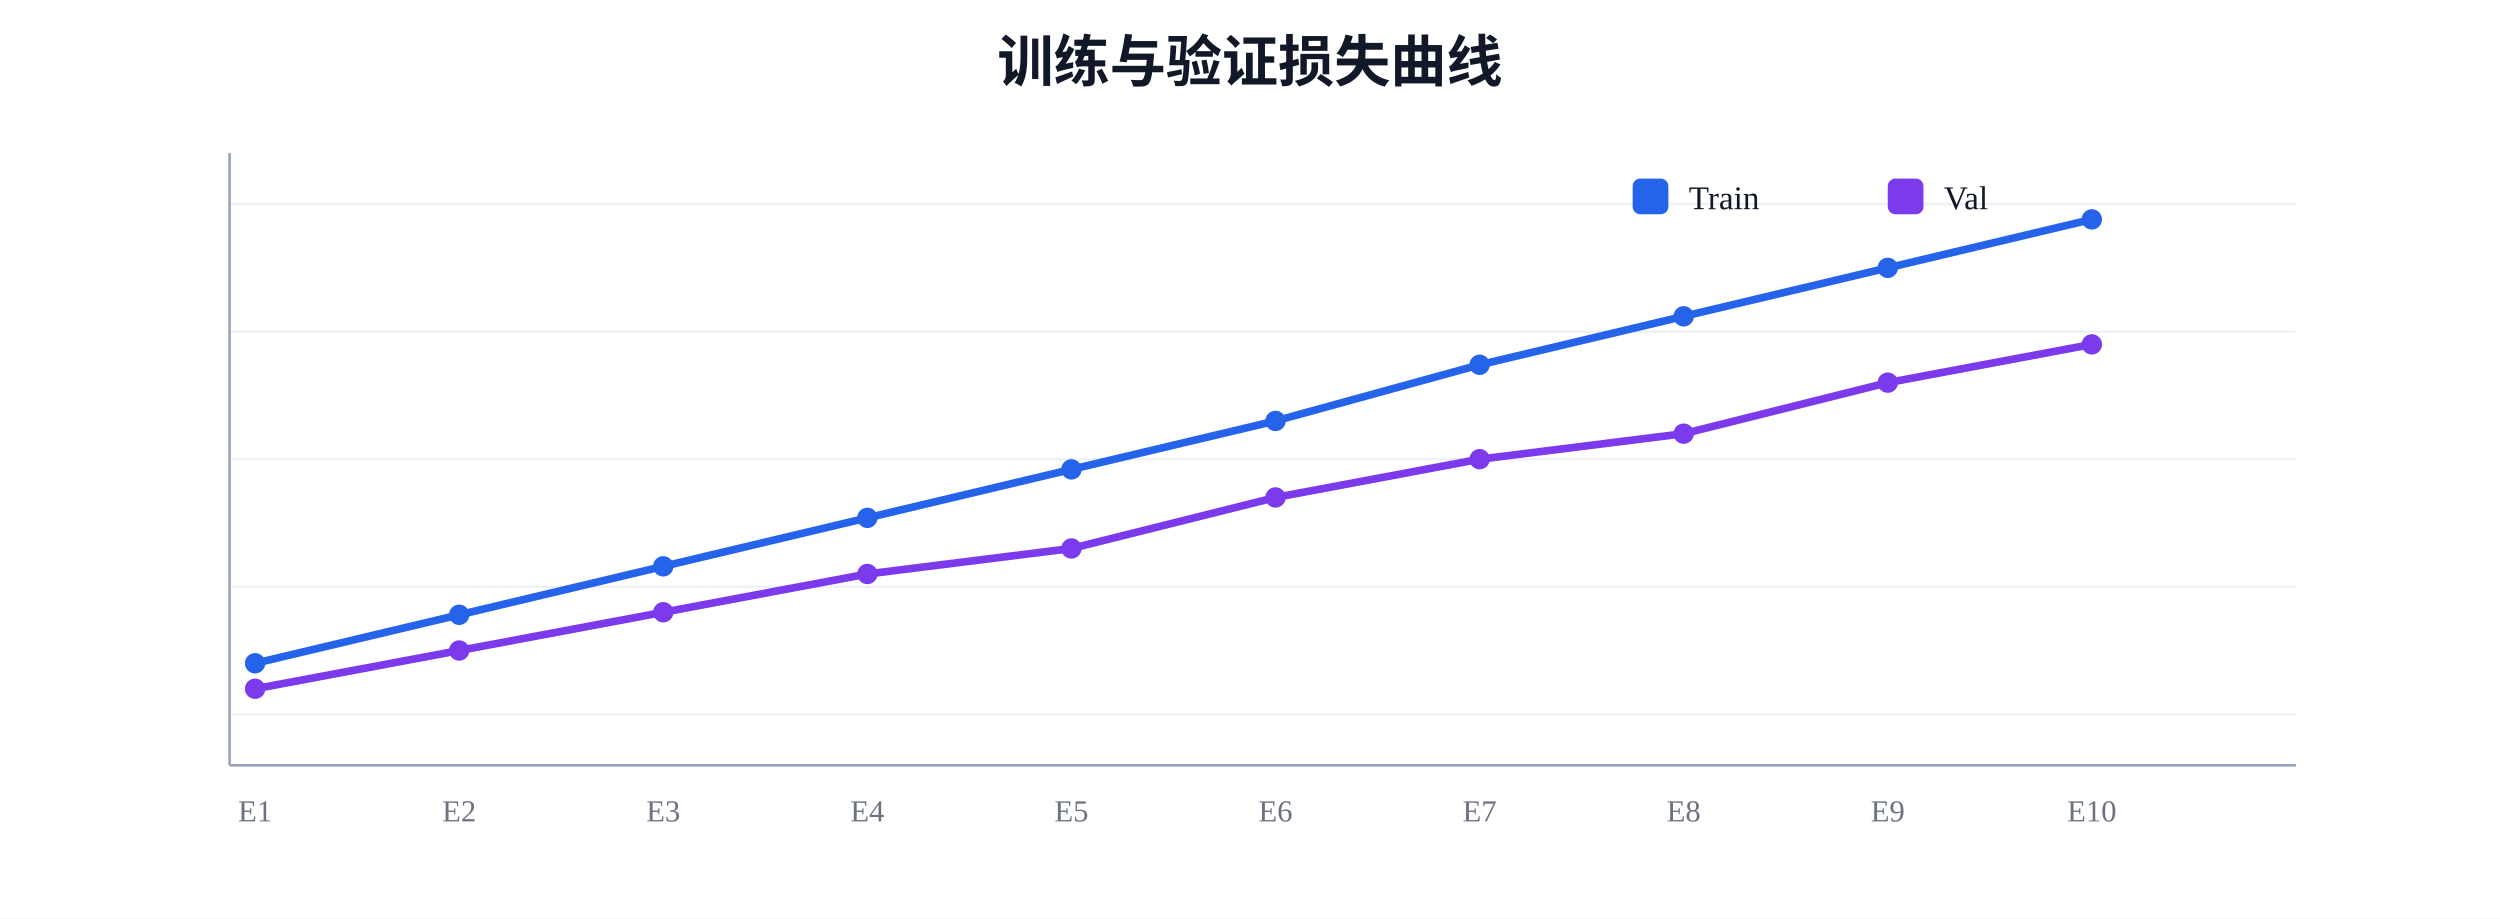
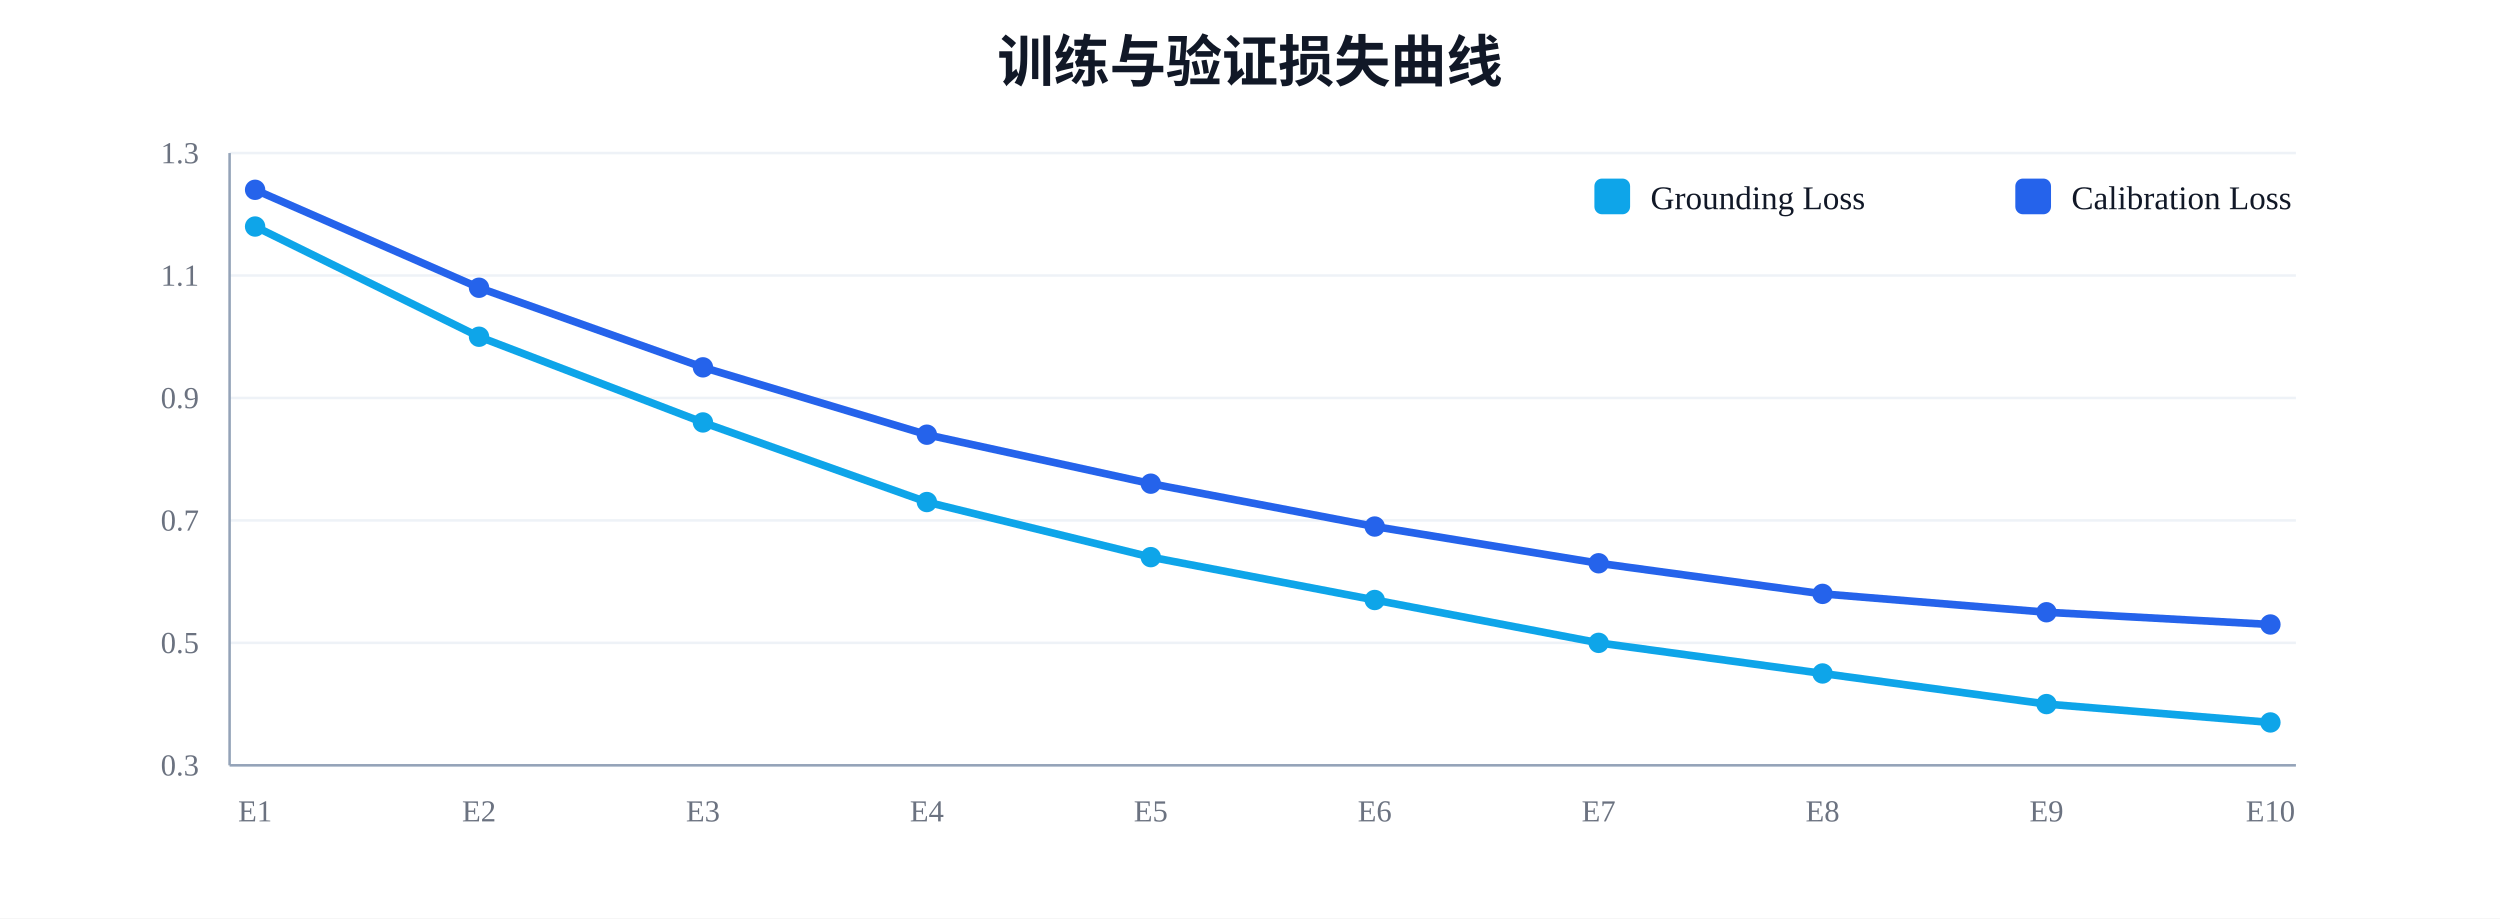
<svg xmlns="http://www.w3.org/2000/svg" width="980" height="360" viewBox="0 0 980 360">
  <rect width="100%" height="100%" fill="#ffffff" />
  <text x="490" y="32" text-anchor="middle" font-size="22" font-weight="700" fill="#111827">训练与验证损失曲线</text>
-   <line x1="90" y1="80" x2="900" y2="80" stroke="#eef2f7" />
-   <line x1="90" y1="130" x2="900" y2="130" stroke="#eef2f7" />
-   <line x1="90" y1="180" x2="900" y2="180" stroke="#eef2f7" />
-   <line x1="90" y1="230" x2="900" y2="230" stroke="#eef2f7" />
-   <line x1="90" y1="280" x2="900" y2="280" stroke="#eef2f7" />
+   <line x1="90" y1="60.0" x2="900" y2="60.0" stroke="#eef2f7" />
+   <line x1="90" y1="108.0" x2="900" y2="108.0" stroke="#eef2f7" />
+   <line x1="90" y1="156.0" x2="900" y2="156.0" stroke="#eef2f7" />
+   <line x1="90" y1="204.0" x2="900" y2="204.0" stroke="#eef2f7" />
+   <line x1="90" y1="252.0" x2="900" y2="252.0" stroke="#eef2f7" />
+   <line x1="90" y1="300.0" x2="900" y2="300.0" stroke="#eef2f7" />
+   <text x="78" y="64.0" text-anchor="end" font-size="12" fill="#6b7280">1.3</text>
+   <text x="78" y="112.0" text-anchor="end" font-size="12" fill="#6b7280">1.1</text>
+   <text x="78" y="160.0" text-anchor="end" font-size="12" fill="#6b7280">0.9</text>
+   <text x="78" y="208.0" text-anchor="end" font-size="12" fill="#6b7280">0.7</text>
+   <text x="78" y="256.0" text-anchor="end" font-size="12" fill="#6b7280">0.5</text>
+   <text x="78" y="304.0" text-anchor="end" font-size="12" fill="#6b7280">0.3</text>
+   <text x="100.0" y="322" text-anchor="middle" font-size="12" fill="#6b7280">E1</text>
+   <text x="187.778" y="322" text-anchor="middle" font-size="12" fill="#6b7280">E2</text>
+   <text x="275.556" y="322" text-anchor="middle" font-size="12" fill="#6b7280">E3</text>
+   <text x="363.333" y="322" text-anchor="middle" font-size="12" fill="#6b7280">E4</text>
+   <text x="451.111" y="322" text-anchor="middle" font-size="12" fill="#6b7280">E5</text>
+   <text x="538.889" y="322" text-anchor="middle" font-size="12" fill="#6b7280">E6</text>
+   <text x="626.667" y="322" text-anchor="middle" font-size="12" fill="#6b7280">E7</text>
+   <text x="714.444" y="322" text-anchor="middle" font-size="12" fill="#6b7280">E8</text>
+   <text x="802.222" y="322" text-anchor="middle" font-size="12" fill="#6b7280">E9</text>
+   <text x="890.0" y="322" text-anchor="middle" font-size="12" fill="#6b7280">E10</text>
  <line x1="90" y1="300" x2="900" y2="300" stroke="#94a3b8" />
  <line x1="90" y1="60" x2="90" y2="300" stroke="#94a3b8" />
-   <text x="100" y="322" text-anchor="middle" font-size="12" fill="#6b7280">E1</text>
-   <text x="180" y="322" text-anchor="middle" font-size="12" fill="#6b7280">E2</text>
-   <text x="260" y="322" text-anchor="middle" font-size="12" fill="#6b7280">E3</text>
-   <text x="340" y="322" text-anchor="middle" font-size="12" fill="#6b7280">E4</text>
-   <text x="420" y="322" text-anchor="middle" font-size="12" fill="#6b7280">E5</text>
-   <text x="500" y="322" text-anchor="middle" font-size="12" fill="#6b7280">E6</text>
-   <text x="580" y="322" text-anchor="middle" font-size="12" fill="#6b7280">E7</text>
-   <text x="660" y="322" text-anchor="middle" font-size="12" fill="#6b7280">E8</text>
-   <text x="740" y="322" text-anchor="middle" font-size="12" fill="#6b7280">E9</text>
-   <text x="820" y="322" text-anchor="middle" font-size="12" fill="#6b7280">E10</text>
-   <polyline fill="none" stroke="#2563eb" stroke-width="3" points="100,260 180,241 260,222 340,203 420,184 500,165 580,143 660,124 740,105 820,86" />
-   <polyline fill="none" stroke="#7c3aed" stroke-width="3" points="100,270 180,255 260,240 340,225 420,215 500,195 580,180 660,170 740,150 820,135" />
-   <circle cx="100" cy="260" r="4" fill="#2563eb" />
-   <circle cx="180" cy="241" r="4" fill="#2563eb" />
-   <circle cx="260" cy="222" r="4" fill="#2563eb" />
-   <circle cx="340" cy="203" r="4" fill="#2563eb" />
-   <circle cx="420" cy="184" r="4" fill="#2563eb" />
-   <circle cx="500" cy="165" r="4" fill="#2563eb" />
-   <circle cx="580" cy="143" r="4" fill="#2563eb" />
-   <circle cx="660" cy="124" r="4" fill="#2563eb" />
-   <circle cx="740" cy="105" r="4" fill="#2563eb" />
-   <circle cx="820" cy="86" r="4" fill="#2563eb" />
-   <circle cx="100" cy="270" r="4" fill="#7c3aed" />
-   <circle cx="180" cy="255" r="4" fill="#7c3aed" />
-   <circle cx="260" cy="240" r="4" fill="#7c3aed" />
-   <circle cx="340" cy="225" r="4" fill="#7c3aed" />
-   <circle cx="420" cy="215" r="4" fill="#7c3aed" />
-   <circle cx="500" cy="195" r="4" fill="#7c3aed" />
-   <circle cx="580" cy="180" r="4" fill="#7c3aed" />
-   <circle cx="660" cy="170" r="4" fill="#7c3aed" />
-   <circle cx="740" cy="150" r="4" fill="#7c3aed" />
-   <circle cx="820" cy="135" r="4" fill="#7c3aed" />
-   <rect x="640" y="70" width="14" height="14" fill="#2563eb" rx="3" />
-   <text x="662" y="82" font-size="13" fill="#111827">Train</text>
-   <rect x="740" y="70" width="14" height="14" fill="#7c3aed" rx="3" />
-   <text x="762" y="82" font-size="13" fill="#111827">Val</text>
+   <polyline fill="none" stroke="#0ea5e9" stroke-width="3" points="100.0,88.8 187.778,132.0 275.556,165.6 363.333,196.8 451.111,218.4 538.889,235.2 626.667,252.0 714.444,264.0 802.222,276.0 890.0,283.2" />
+   <circle cx="100.0" cy="88.8" r="4" fill="#0ea5e9" />
+   <circle cx="187.778" cy="132.0" r="4" fill="#0ea5e9" />
+   <circle cx="275.556" cy="165.6" r="4" fill="#0ea5e9" />
+   <circle cx="363.333" cy="196.8" r="4" fill="#0ea5e9" />
+   <circle cx="451.111" cy="218.4" r="4" fill="#0ea5e9" />
+   <circle cx="538.889" cy="235.2" r="4" fill="#0ea5e9" />
+   <circle cx="626.667" cy="252.0" r="4" fill="#0ea5e9" />
+   <circle cx="714.444" cy="264.0" r="4" fill="#0ea5e9" />
+   <circle cx="802.222" cy="276.0" r="4" fill="#0ea5e9" />
+   <circle cx="890.0" cy="283.2" r="4" fill="#0ea5e9" />
+   <polyline fill="none" stroke="#2563eb" stroke-width="3" points="100.0,74.4 187.778,112.8 275.556,144 363.333,170.4 451.111,189.6 538.889,206.4 626.667,220.8 714.444,232.8 802.222,240.0 890.0,244.8" />
+   <circle cx="100.0" cy="74.4" r="4" fill="#2563eb" />
+   <circle cx="187.778" cy="112.8" r="4" fill="#2563eb" />
+   <circle cx="275.556" cy="144" r="4" fill="#2563eb" />
+   <circle cx="363.333" cy="170.4" r="4" fill="#2563eb" />
+   <circle cx="451.111" cy="189.6" r="4" fill="#2563eb" />
+   <circle cx="538.889" cy="206.4" r="4" fill="#2563eb" />
+   <circle cx="626.667" cy="220.8" r="4" fill="#2563eb" />
+   <circle cx="714.444" cy="232.8" r="4" fill="#2563eb" />
+   <circle cx="802.222" cy="240.0" r="4" fill="#2563eb" />
+   <circle cx="890.0" cy="244.8" r="4" fill="#2563eb" />
+   <rect x="625" y="70" width="14" height="14" fill="#0ea5e9" rx="3" />
+   <text x="647" y="82" font-size="13" fill="#111827">Grounding Loss</text>
+   <rect x="790" y="70" width="14" height="14" fill="#2563eb" rx="3" />
+   <text x="812" y="82" font-size="13" fill="#111827">Calibration Loss</text>
</svg>
